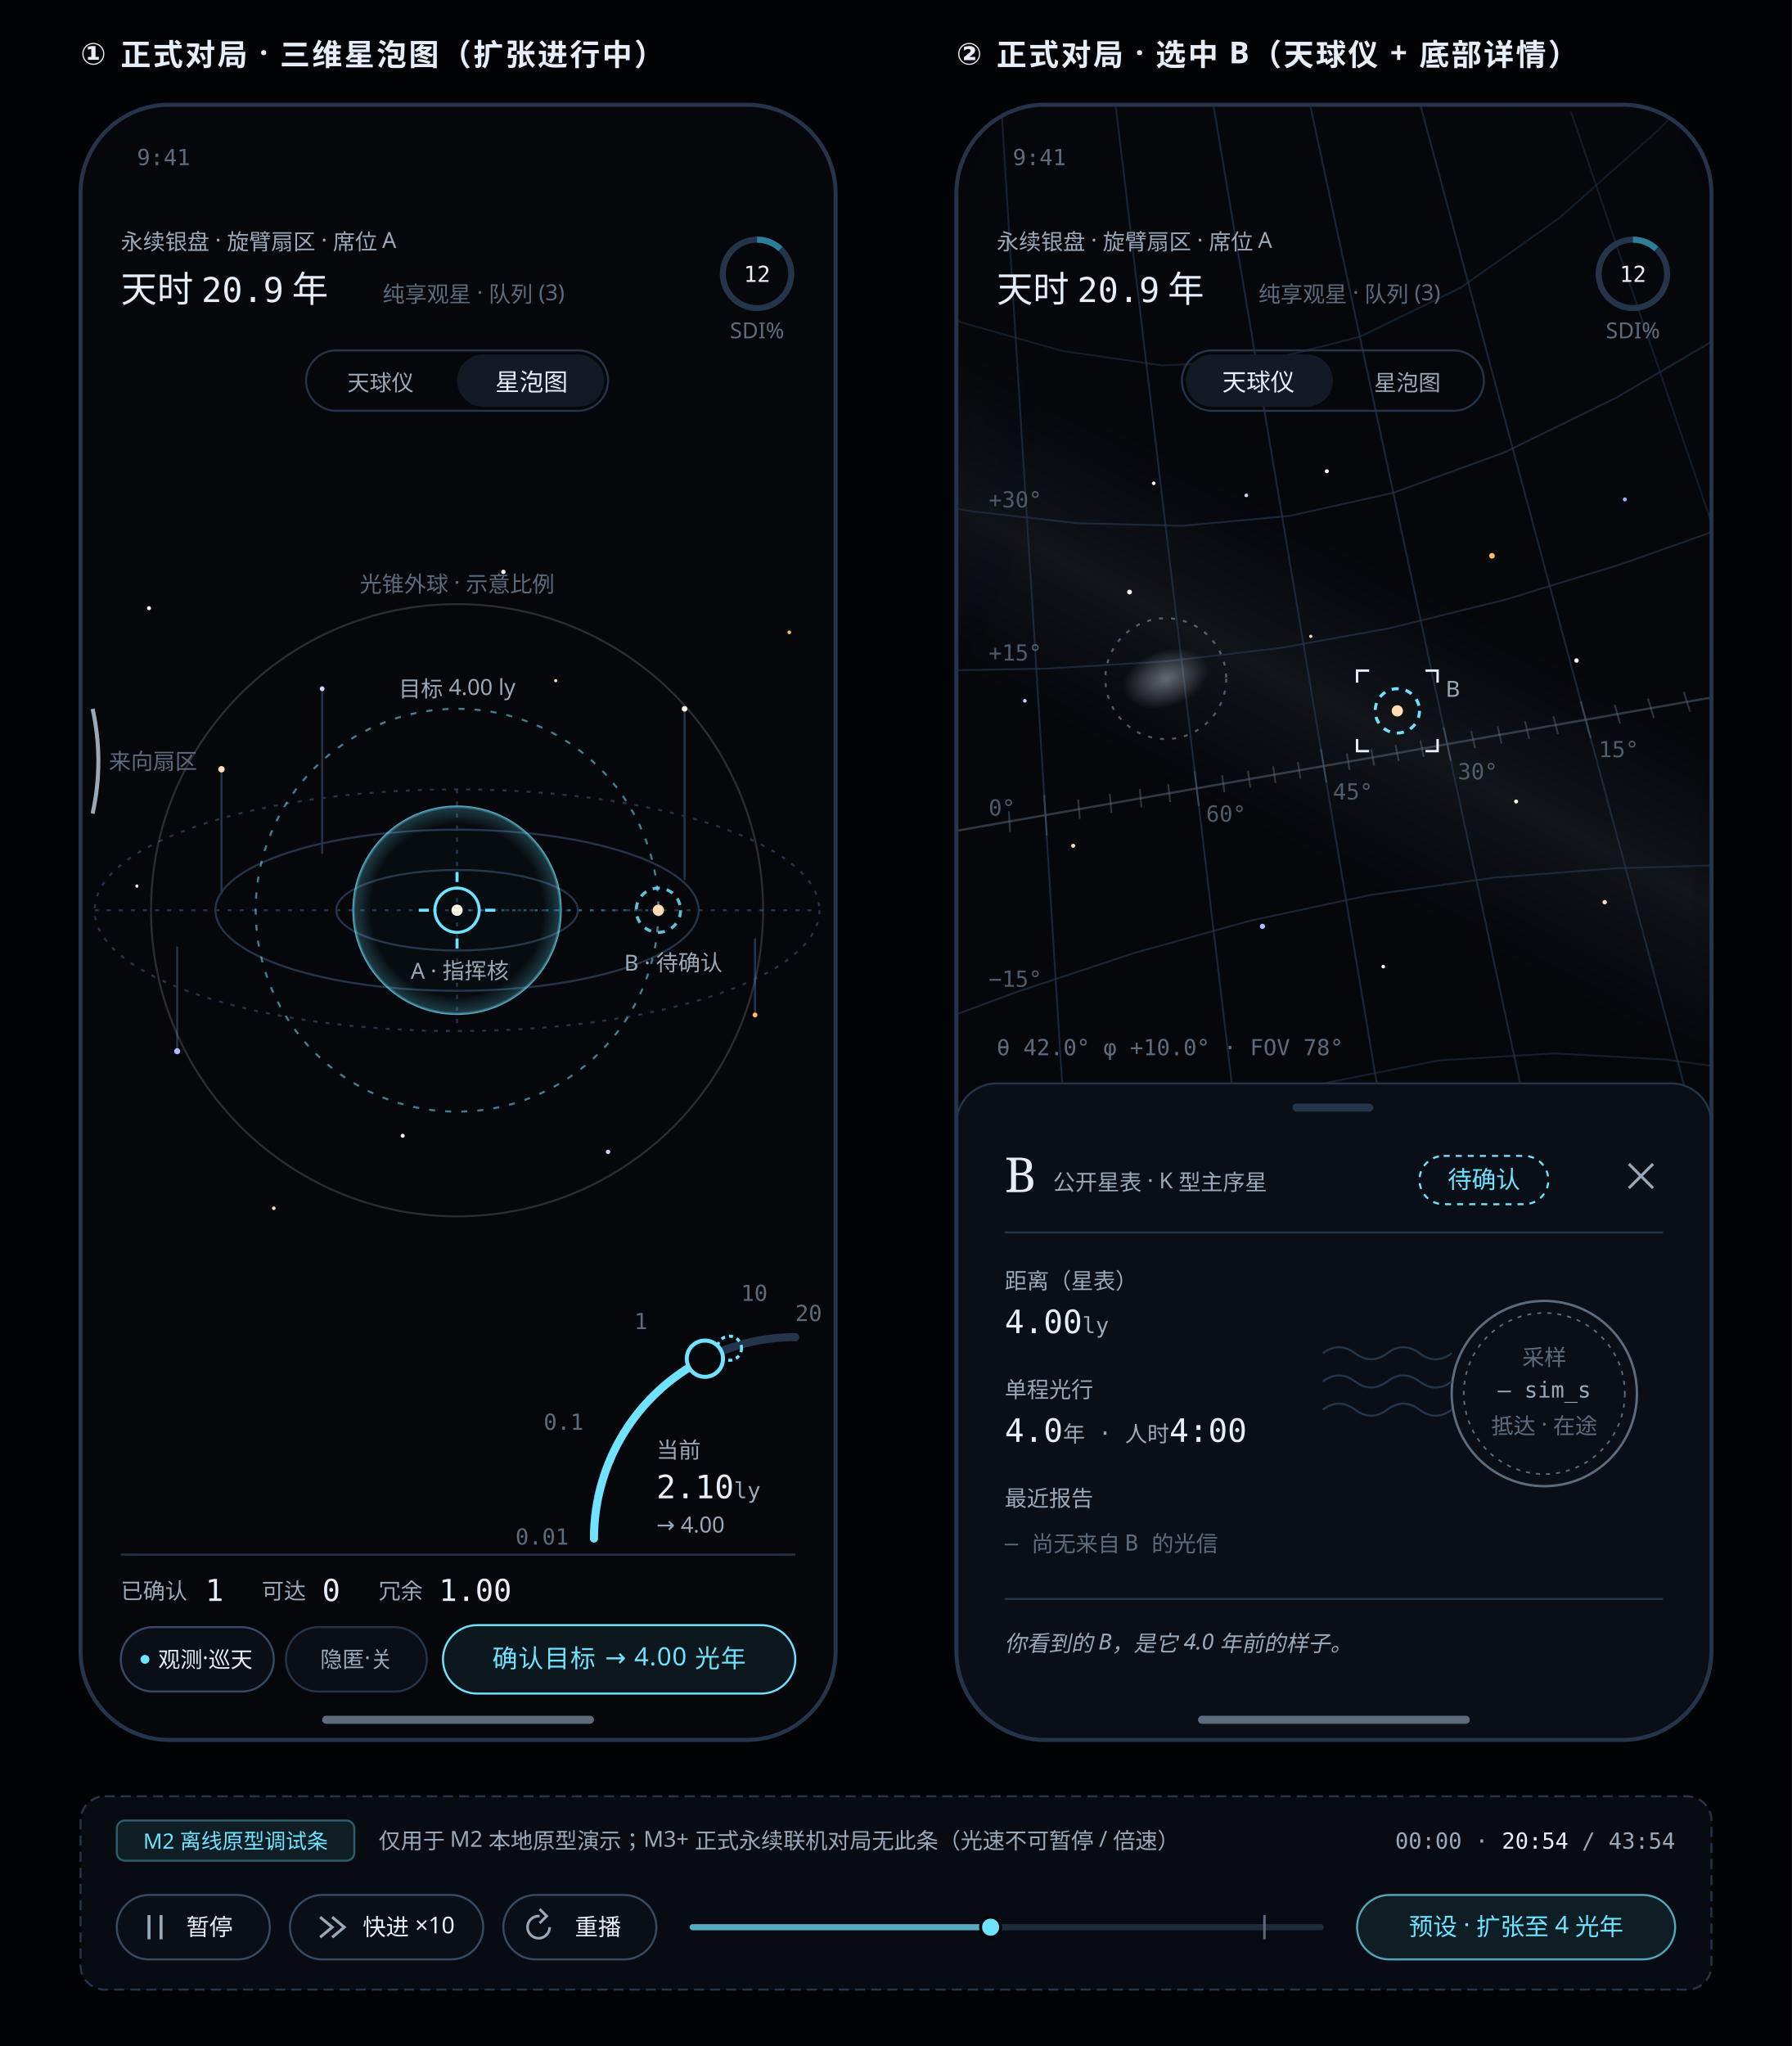
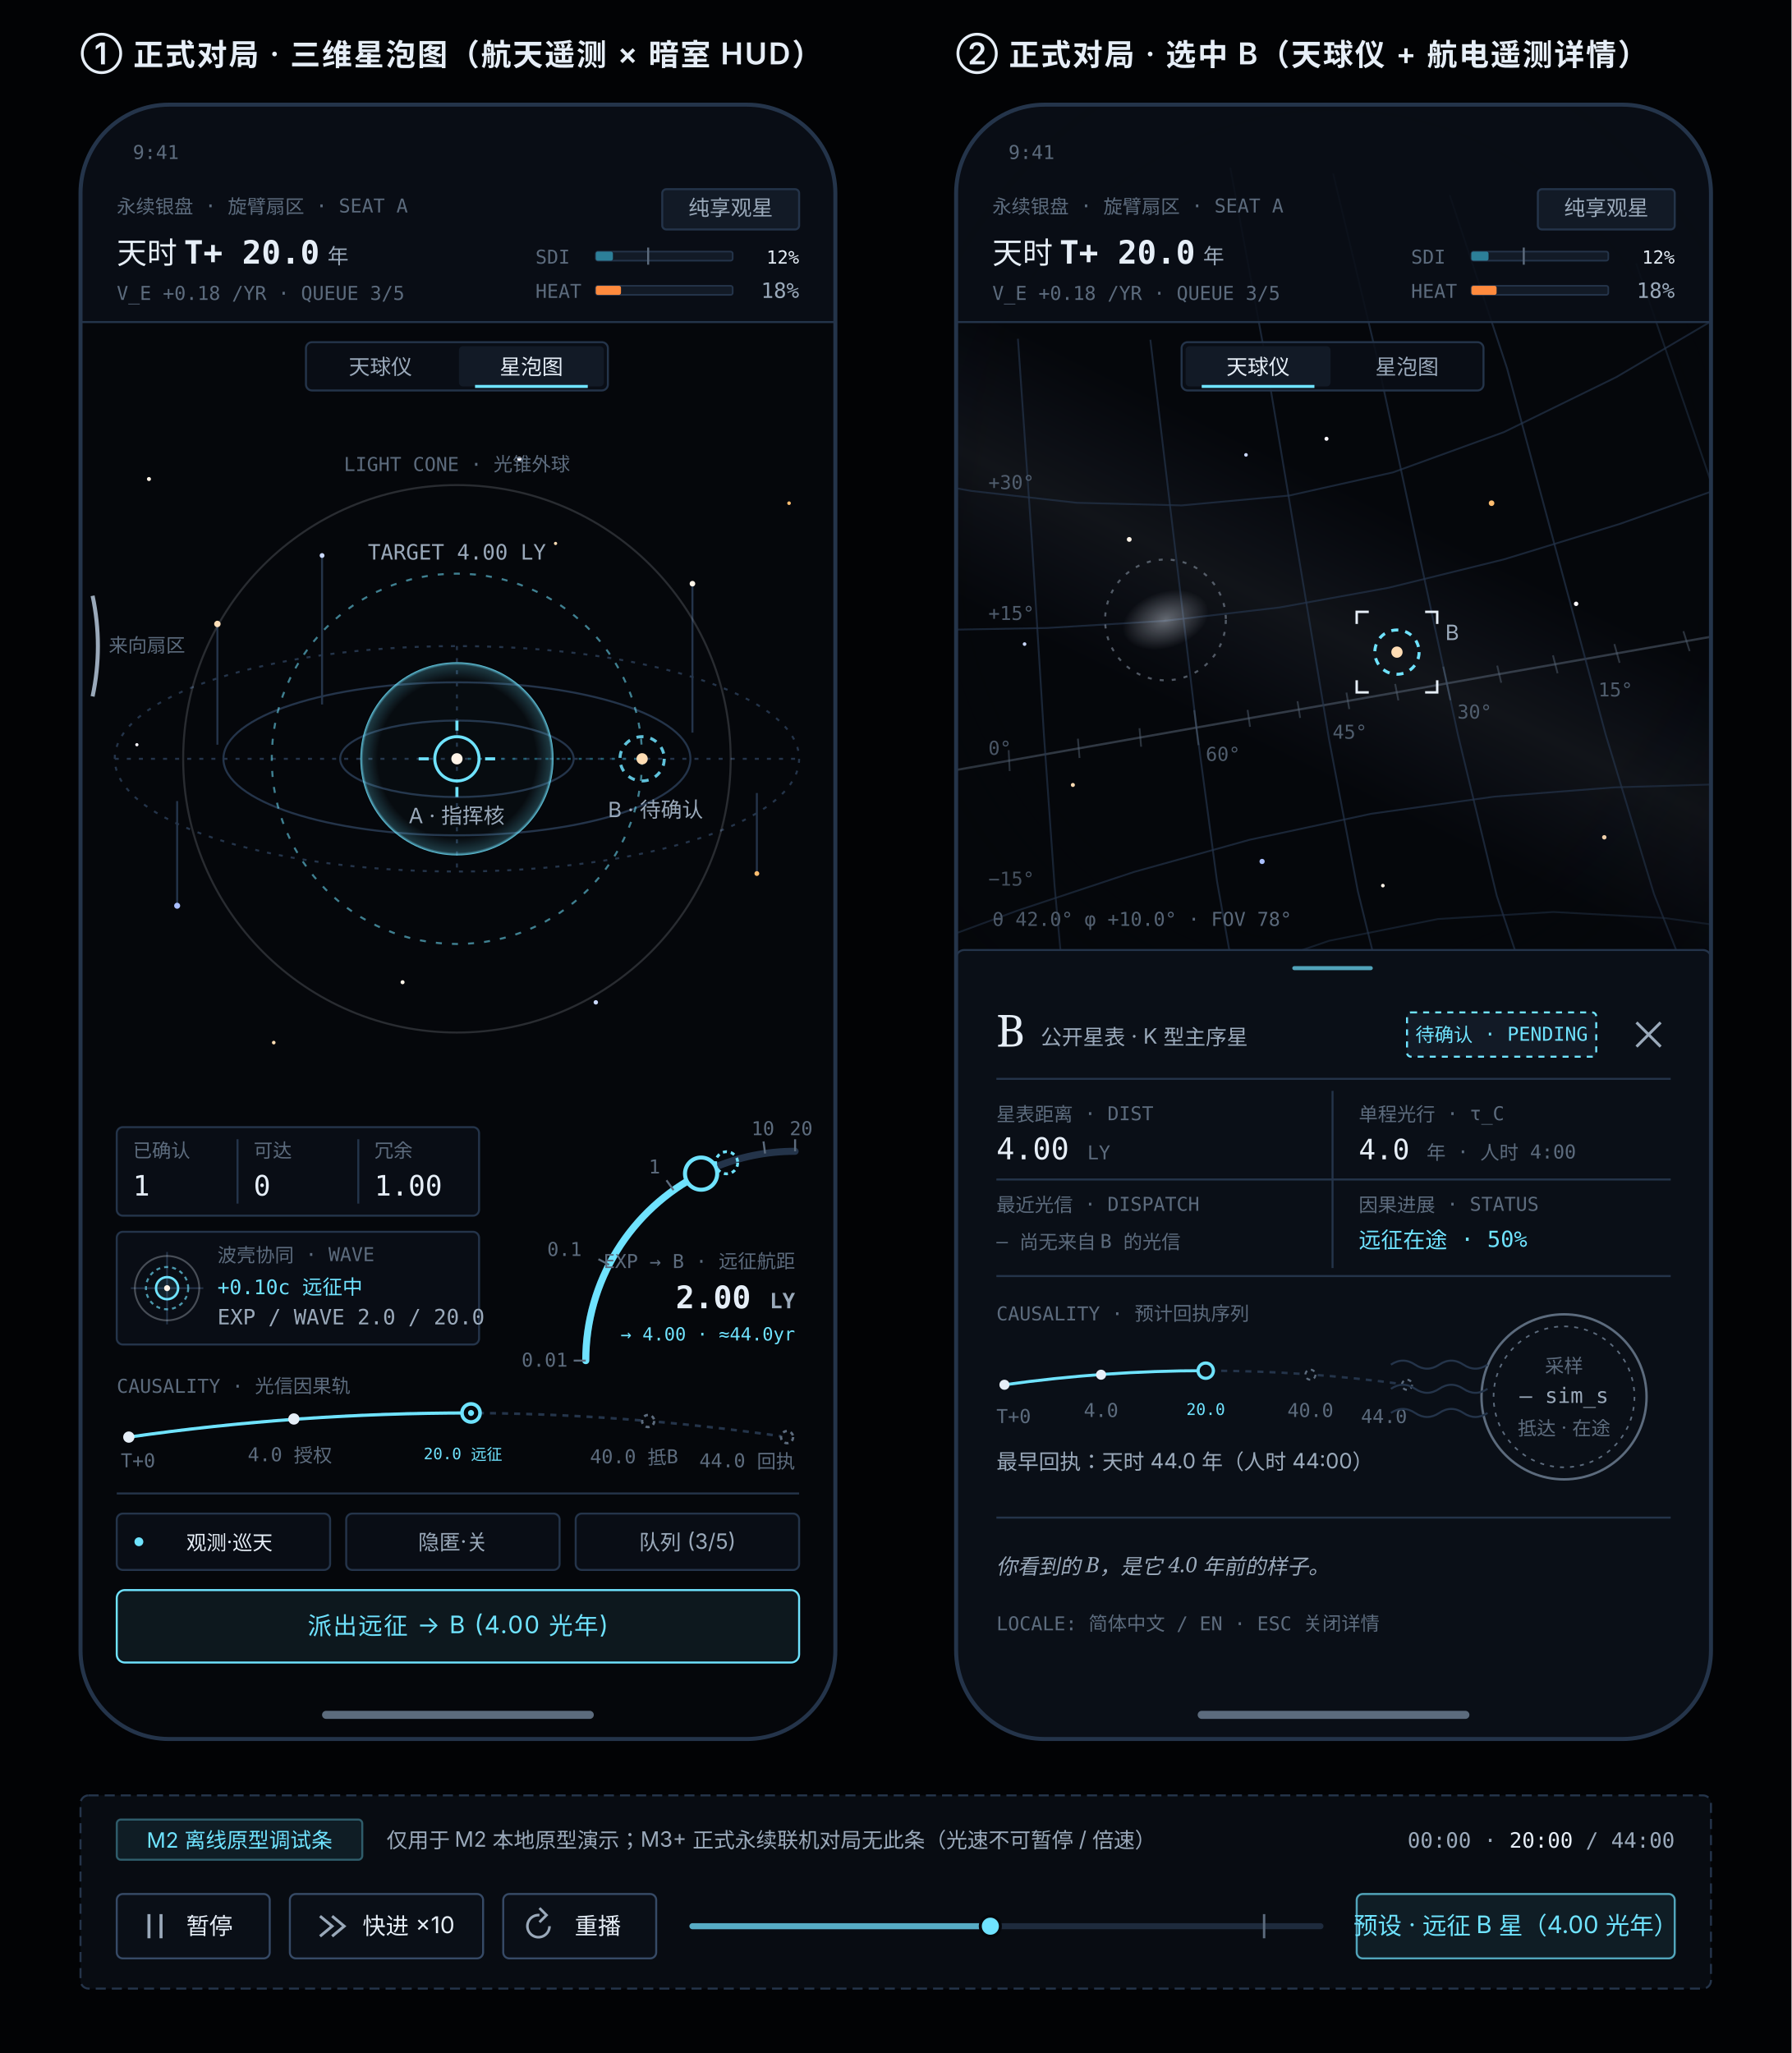
- <svg xmlns="http://www.w3.org/2000/svg" viewBox="0 0 890 1016" width="890" height="1016" font-family="PingFang SC, Noto Sans SC, sans-serif">
+ <svg xmlns="http://www.w3.org/2000/svg" viewBox="0 0 890 1020" width="890" height="1020" font-family="PingFang SC, Noto Sans SC, -apple-system, BlinkMacSystemFont, sans-serif">
  <defs>
    <radialGradient id="rim" r="0.5">
      <stop offset="0.82" stop-color="#6FE3FF" stop-opacity="0.02" />
      <stop offset="0.97" stop-color="#6FE3FF" stop-opacity="0.22" />
      <stop offset="1" stop-color="#6FE3FF" stop-opacity="0.85" />
    </radialGradient>
    <radialGradient id="blob2">
      <stop offset="0" stop-color="#EAF2FF" stop-opacity="0.4" />
      <stop offset="1" stop-color="#EAF2FF" stop-opacity="0" />
    </radialGradient>
    <radialGradient id="vig" r="0.75">
      <stop offset="0.6" stop-color="#05070B" stop-opacity="0" />
      <stop offset="1" stop-color="#05070B" stop-opacity="0.85" />
    </radialGradient>
    <linearGradient id="mw" x1="0" y1="0" x2="0" y2="1">
      <stop offset="0" stop-color="#9DB4FF" stop-opacity="0" />
      <stop offset="0.5" stop-color="#CAD8FF" stop-opacity="0.06" />
      <stop offset="1" stop-color="#9DB4FF" stop-opacity="0" />
    </linearGradient>
    <clipPath id="phone">
      <rect width="375" height="812" rx="44" />
    </clipPath>
  </defs>
  <style>
-     .t { fill:#E6EEF7; font-size:15px; font-weight:600; letter-spacing:1px; }
-     .lab { fill:#9AA9BA; font-size:11px; }
-     .lab3 { fill:#5C6B7D; font-size:11px; }
+     .t { fill:#E6EEF7; font-size:15px; font-weight:600; letter-spacing:0.8px; }
+     .lab { fill:#9AA9BA; font-size:10.5px; }
+     .lab3 { fill:#5C6B7D; font-size:9.5px; }
    .ink { fill:#E6EEF7; }
-     .mono { font-family:JetBrains Mono, SFMono-Regular, Menlo, monospace; }
+     .cyan { fill:#6FE3FF; }
+     .mono { font-family:JetBrains Mono, SFMono-Regular, Menlo, monospace; font-variant-numeric:tabular-nums; }
    .serif { font-family:Noto Serif SC, Source Han Serif SC, Songti SC, serif; }
-     .rule { stroke:#24344A; fill:none; }
+     .rule { stroke:#24344A; fill:none; stroke-width:1; }
+     .panel { fill:#0A0F17; fill-opacity:0.86; stroke:#24344A; stroke-width:1; }
  </style>
-   <rect width="890" height="1016" fill="#020305" />
-   <text x="40" y="32" class="t">① 正式对局 · 三维星泡图（扩张进行中）</text>
-   <text x="475" y="32" class="t">② 正式对局 · 选中 B（天球仪 + 底部详情）</text>
+   <rect width="890" height="1020" fill="#020305" />
+   <text x="40" y="32" class="t">① 正式对局 · 三维星泡图（航天遥测 × 暗室 HUD）</text>
+   <text x="475" y="32" class="t">② 正式对局 · 选中 B（天球仪 + 航电遥测详情）</text>
  <g transform="translate(40,52)">
    <g clip-path="url(#phone)">
      <rect width="375" height="812" fill="#05070B" />
-       <g transform="translate(187,400)">
-         <ellipse rx="60" ry="20" class="rule" />
-         <ellipse rx="120" ry="40" class="rule" />
-         <ellipse rx="180" ry="60" class="rule" stroke-dasharray="2 4" />
-         <line x1="-180" y1="0" x2="180" y2="0" class="rule" stroke-dasharray="2 4" />
-         <line x1="0" y1="-60" x2="0" y2="60" class="rule" stroke-dasharray="2 4" />
-       </g>
-       <g>
-         <line x1="70" y1="330" x2="70" y2="392" stroke="#24344A" />
-         <circle cx="70" cy="330" r="1.6" fill="#FFDDB4" />
-         <line x1="120" y1="290" x2="120" y2="372" stroke="#24344A" />
-         <circle cx="120" cy="290" r="1.2" fill="#CAD8FF" />
-         <line x1="300" y1="300" x2="300" y2="385" stroke="#24344A" />
-         <circle cx="300" cy="300" r="1.4" fill="#FFF4E8" />
-         <line x1="335" y1="452" x2="335" y2="414" stroke="#24344A" />
-         <circle cx="335" cy="452" r="1.2" fill="#FFBD6F" />
-         <line x1="48" y1="470" x2="48" y2="418" stroke="#24344A" />
-         <circle cx="48" cy="470" r="1.5" fill="#AABFFF" />
-         <circle cx="34" cy="250" r="1" fill="#FFF4E8" />
-         <circle cx="210" cy="232" r="1.1" fill="#FBF8FF" />
-         <circle cx="352" cy="262" r="0.9" fill="#FFBD6F" />
-         <circle cx="262" cy="520" r="1.1" fill="#CAD8FF" />
-         <circle cx="96" cy="548" r="0.9" fill="#FFDDB4" />
-         <circle cx="160" cy="512" r="1" fill="#FFF4E8" />
-         <circle cx="236" cy="286" r="0.8" fill="#FFDDB4" />
-         <circle cx="28" cy="388" r="0.8" fill="#FBF8FF" />
-       </g>
-       <circle cx="187" cy="400" r="152" fill="none" stroke="#EAF2FF" stroke-opacity="0.16" />
-       <text x="187" y="242" text-anchor="middle" class="lab3">光锥外球 · 示意比例</text>
-       <circle cx="187" cy="400" r="100" fill="none" stroke="#6FE3FF" stroke-opacity="0.55" stroke-dasharray="3 5" />
-       <text x="187" y="294" text-anchor="middle" class="lab" fill="#6FE3FF">目标 4.00 ly</text>
-       <circle cx="187" cy="400" r="52" fill="url(#rim)" />
-       <line x1="187" y1="400" x2="287" y2="400" stroke="#2C7F99" stroke-opacity="0.7" stroke-dasharray="1.5 4" />
-       <g transform="translate(187,400)" stroke="#6FE3FF" stroke-width="1.5" fill="none">
+       <g transform="translate(187,325)">
+         <ellipse rx="58" ry="19" class="rule" />
+         <ellipse rx="116" ry="38" class="rule" />
+         <ellipse rx="170" ry="56" class="rule" stroke-dasharray="2 4" />
+         <line x1="-170" y1="0" x2="170" y2="0" class="rule" stroke-dasharray="2 4" />
+         <line x1="0" y1="-56" x2="0" y2="56" class="rule" stroke-dasharray="2 4" />
+       </g>
+       <g>
+         <line x1="68" y1="258" x2="68" y2="318" stroke="#24344A" />
+         <circle cx="68" cy="258" r="1.6" fill="#FFDDB4" />
+         <line x1="120" y1="224" x2="120" y2="298" stroke="#24344A" />
+         <circle cx="120" cy="224" r="1.2" fill="#CAD8FF" />
+         <line x1="304" y1="238" x2="304" y2="312" stroke="#24344A" />
+         <circle cx="304" cy="238" r="1.4" fill="#FFF4E8" />
+         <line x1="336" y1="382" x2="336" y2="342" stroke="#24344A" />
+         <circle cx="336" cy="382" r="1.2" fill="#FFBD6F" />
+         <line x1="48" y1="398" x2="48" y2="346" stroke="#24344A" />
+         <circle cx="48" cy="398" r="1.5" fill="#AABFFF" />
+         <circle cx="34" cy="186" r="1" fill="#FFF4E8" />
+         <circle cx="218" cy="176" r="1.1" fill="#FBF8FF" />
+         <circle cx="352" cy="198" r="0.9" fill="#FFBD6F" />
+         <circle cx="256" cy="446" r="1.1" fill="#CAD8FF" />
+         <circle cx="96" cy="466" r="0.9" fill="#FFDDB4" />
+         <circle cx="160" cy="436" r="1" fill="#FFF4E8" />
+         <circle cx="236" cy="218" r="0.8" fill="#FFDDB4" />
+         <circle cx="28" cy="318" r="0.8" fill="#FBF8FF" />
+       </g>
+       <circle cx="187" cy="325" r="136" fill="none" stroke="#EAF2FF" stroke-opacity="0.16" />
+       <text x="187" y="182" text-anchor="middle" class="lab3 mono">LIGHT CONE · 光锥外球</text>
+       <circle cx="187" cy="325" r="92" fill="none" stroke="#6FE3FF" stroke-opacity="0.55" stroke-dasharray="3 5" />
+       <text x="187" y="226" text-anchor="middle" class="lab mono" fill="#6FE3FF">TARGET 4.00 LY</text>
+       <circle cx="187" cy="325" r="48" fill="url(#rim)" />
+       <line x1="187" y1="325" x2="279" y2="325" stroke="#2C7F99" stroke-opacity="0.7" stroke-dasharray="1.5 4" />
+       <g transform="translate(187,325)" stroke="#6FE3FF" stroke-width="1.5" fill="none">
        <circle r="2.8" fill="#FFF4E8" stroke="none" />
        <circle r="11" />
        <line x1="14" y1="0" x2="19" y2="0" />
        <line x1="-14" y1="0" x2="-19" y2="0" />
        <line x1="0" y1="14" x2="0" y2="19" />
        <line x1="0" y1="-14" x2="0" y2="-19" />
      </g>
-       <text x="164" y="434" class="lab">A · 指挥核</text>
-       <g transform="translate(287,400)">
+       <text x="163" y="357" class="lab">A · 指挥核</text>
+       <g transform="translate(279,325)">
        <circle r="2.8" fill="#FFDDB4" />
        <circle r="11" fill="none" stroke="#6FE3FF" stroke-width="1.5" stroke-dasharray="3.5 3.5" opacity="0.85" />
      </g>
-       <text x="270" y="430" class="lab">B · 待确认</text>
-       <path d="M 6 300 A 120 120 0 0 1 6 352" fill="none" stroke="#9AA9BA" stroke-width="2" />
-       <text x="14" y="330" class="lab3">来向扇区</text>
-       <text x="28" y="30" class="lab3 mono">9:41</text>
-       <text x="20" y="72" class="lab">永续银盘 · 旋臂扇区 · 席位 A</text>
-       <text x="20" y="98" class="ink serif" font-size="18">天时 <tspan class="mono" font-size="17">20.9</tspan> 年</text>
-       <text x="150" y="98" class="lab3" font-size="11">纯享观星 · 队列 (3)</text>
-       <g transform="translate(336,84)">
-         <circle r="17" class="rule" stroke-width="3" />
-         <path d="M 0 -17 A 17 17 0 0 1 11.6 -12.4" fill="none" stroke="#2C7F99" stroke-width="3" />
-         <text y="4" text-anchor="middle" class="ink mono" font-size="11">12</text>
-         <text y="32" text-anchor="middle" class="lab3">SDI%</text>
-       </g>
-       <rect x="112" y="122" width="150" height="30" rx="15" class="rule" />
-       <rect x="187" y="124" width="73" height="26" rx="13" fill="#121A26" />
-       <text x="149" y="142" text-anchor="middle" class="lab">天球仪</text>
-       <text x="224" y="142" text-anchor="middle" class="ink" font-size="12">星泡图</text>
-       <g>
-         <path d="M 255 712 A 100 100 0 0 1 355 612" fill="none" stroke="#24344A" stroke-width="4" stroke-linecap="round" />
-         <path d="M 255 712 A 100 100 0 0 1 310.1 622.7" fill="none" stroke="#6FE3FF" stroke-width="4" stroke-linecap="round" />
-         <circle cx="322.3" cy="617.5" r="6" fill="none" stroke="#6FE3FF" stroke-width="1.5" stroke-dasharray="2 2" />
-         <circle cx="310.1" cy="622.7" r="9" fill="#05070B" stroke="#6FE3FF" stroke-width="2" />
-         <text x="216" y="715" class="lab3 mono" font-size="10">0.01</text>
-         <text x="230" y="658" class="lab3 mono" font-size="10">0.1</text>
-         <text x="275" y="608" class="lab3 mono" font-size="10">1</text>
-         <text x="328" y="594" class="lab3 mono" font-size="10">10</text>
-         <text x="355" y="604" class="lab3 mono" font-size="10">20</text>
-         <text x="286" y="672" class="lab">当前</text>
-         <text x="286" y="692" class="ink mono" font-size="16">2.10<tspan class="lab"> ly</tspan>
+       <text x="262" y="354" class="lab">B · 待确认</text>
+       <path d="M 6 244 A 120 120 0 0 1 6 294" fill="none" stroke="#9AA9BA" stroke-width="2" />
+       <text x="14" y="272" class="lab3">来向扇区</text>
+       <rect x="0" y="0" width="375" height="108" fill="#0A0F17" fill-opacity="0.86" />
+       <line x1="0" y1="108" x2="375" y2="108" class="rule" />
+       <text x="26" y="27" class="lab3 mono">9:41</text>
+       <text x="18" y="54" class="lab3 mono" font-size="8.8">永续银盘 · 旋臂扇区 · SEAT A</text>
+       <text x="18" y="79" class="ink serif" font-size="15">天时 <tspan class="mono" font-size="16" font-weight="600">T+ 20.0</tspan>
+         <tspan class="lab" font-size="10.5">年</tspan>
+       </text>
+       <text x="18" y="97" class="lab3 mono" font-size="8.8">V_E +0.18 /YR  ·  QUEUE 3/5</text>
+       <rect x="289" y="42" width="68" height="20" rx="2" fill="#121A26" stroke="#24344A" />
+       <text x="323" y="55" text-anchor="middle" class="lab" font-size="9.5">纯享观星</text>
+       <text x="226" y="79" class="lab3 mono" font-size="8.5">SDI</text>
+       <rect x="256" y="73" width="68" height="4.5" rx="1" fill="#121A26" stroke="#24344A" stroke-width="0.8" />
+       <rect x="256" y="73" width="8.5" height="4.5" rx="1" fill="#2C7F99" />
+       <line x1="282" y1="71" x2="282" y2="79.5" stroke="#5C6B7D" stroke-width="1" />
+       <text x="357" y="79" text-anchor="end" class="ink mono" font-size="9">12%</text>
+       <text x="226" y="96" class="lab3 mono" font-size="8.5">HEAT</text>
+       <rect x="256" y="90" width="68" height="4.5" rx="1" fill="#121A26" stroke="#24344A" stroke-width="0.8" />
+       <rect x="256" y="90" width="12.5" height="4.5" rx="1" fill="#FF8A3D" />
+       <text x="357" y="96" text-anchor="end" class="lab mono" font-size="9">18%</text>
+       <rect x="112" y="118" width="150" height="24" rx="3" class="panel" />
+       <rect x="188" y="120" width="72" height="20" rx="2" fill="#121A26" />
+       <line x1="196" y1="140" x2="252" y2="140" stroke="#6FE3FF" stroke-width="1.5" />
+       <text x="149" y="134" text-anchor="middle" class="lab" font-size="10.5">天球仪</text>
+       <text x="224" y="134" text-anchor="middle" class="ink" font-size="10.5">星泡图</text>
+       <g>
+         <rect x="18" y="508" width="180" height="44" rx="3" class="panel" />
+         <line x1="78" y1="514" x2="78" y2="546" class="rule" />
+         <line x1="138" y1="514" x2="138" y2="546" class="rule" />
+         <text x="26" y="523" class="lab3" font-size="9">已确认</text>
+         <text x="26" y="542" class="ink mono" font-size="14">1</text>
+         <text x="86" y="523" class="lab3" font-size="9">可达</text>
+         <text x="86" y="542" class="ink mono" font-size="14">0</text>
+         <text x="146" y="523" class="lab3" font-size="9">冗余</text>
+         <text x="146" y="542" class="ink mono" font-size="14">1.00</text>
+         <rect x="18" y="560" width="180" height="56" rx="3" class="panel" />
+         <g transform="translate(43,588)">
+           <line x1="-18" y1="0" x2="18" y2="0" stroke="#24344A" stroke-width="0.8" />
+           <line x1="0" y1="-18" x2="0" y2="18" stroke="#24344A" stroke-width="0.8" />
+           <circle r="16" fill="none" stroke="#EAF2FF" stroke-opacity="0.28" stroke-width="0.9" />
+           <circle r="10.5" fill="none" stroke="#6FE3FF" stroke-opacity="0.65" stroke-width="1" stroke-dasharray="2 2" />
+           <circle r="5.5" fill="#6FE3FF" fill-opacity="0.1" stroke="#6FE3FF" stroke-width="1.2" />
+           <circle r="1.5" fill="#FFF4E8" />
+         </g>
+         <text x="68" y="575" class="lab3 mono" font-size="8.2">波壳协同 · WAVE</text>
+         <text x="68" y="591" class="cyan mono" font-size="10">+0.10c  远征中</text>
+         <text x="68" y="606" class="lab mono" font-size="8.2">EXP / WAVE  2.0 / 20.0</text>
+       </g>
+       <g>
+         <path d="M 251 624 A 104 104 0 0 1 355 520" fill="none" stroke="#24344A" stroke-width="3.5" stroke-linecap="round" />
+         <path d="M 251 624 A 104 104 0 0 1 308.3 531.1" fill="none" stroke="#6FE3FF" stroke-width="3.5" stroke-linecap="round" />
+         <g stroke="#5C6B7D" stroke-width="1">
+           <line x1="251" y1="624" x2="245" y2="624" />
+           <line x1="262.6" y1="576.4" x2="257.3" y2="573.6" />
+           <line x1="294.6" y1="539.3" x2="291.1" y2="534.4" />
+           <line x1="340.1" y1="521.1" x2="339.3" y2="515.1" />
+           <line x1="355" y1="520" x2="355" y2="514" />
+         </g>
+         <circle cx="321.0" cy="525.7" r="5.5" fill="none" stroke="#6FE3FF" stroke-width="1.4" stroke-dasharray="2 2" />
+         <circle cx="308.3" cy="531.1" r="8" fill="#05070B" stroke="#6FE3FF" stroke-width="2" />
+         <text x="242" y="627" text-anchor="end" class="lab3 mono" font-size="8.5">0.01</text>
+         <text x="249" y="572" text-anchor="end" class="lab3 mono" font-size="8.5">0.1</text>
+         <text x="288" y="531" text-anchor="end" class="lab3 mono" font-size="8.5">1</text>
+         <text x="339" y="512" text-anchor="middle" class="lab3 mono" font-size="8.5">10</text>
+         <text x="358" y="512" text-anchor="middle" class="lab3 mono" font-size="8.5">20</text>
+         <text x="355" y="578" text-anchor="end" class="lab3 mono" font-size="8">EXP → B · 远征航距</text>
+         <text x="355" y="598" text-anchor="end" class="ink mono" font-size="15.5" font-weight="600">2.00 <tspan class="lab" font-size="10">LY</tspan>
        </text>
-         <text x="286" y="709" class="lab" fill="#6FE3FF">→ 4.00</text>
-       </g>
-       <line x1="20" y1="720" x2="355" y2="720" class="rule" />
-       <text x="20" y="742" class="lab">已确认</text>
-       <text x="62" y="743" class="ink mono" font-size="15">1</text>
-       <text x="90" y="742" class="lab">可达</text>
-       <text x="120" y="743" class="ink mono" font-size="15">0</text>
-       <text x="148" y="742" class="lab">冗余</text>
-       <text x="178" y="743" class="ink mono" font-size="15">1.00</text>
-       <rect x="20" y="756" width="76" height="32" rx="16" fill="#0A0F17" stroke="#364A66" />
-       <circle cx="32" cy="772" r="2.2" fill="#6FE3FF" />
-       <text x="62" y="776" text-anchor="middle" class="ink" font-size="11">观测·巡天</text>
-       <rect x="102" y="756" width="70" height="32" rx="16" fill="#0A0F17" stroke="#24344A" />
-       <text x="137" y="776" text-anchor="middle" class="lab" font-size="11">隐匿·关</text>
-       <rect x="180" y="755" width="175" height="34" rx="17" fill="#6FE3FF" fill-opacity="0.08" stroke="#6FE3FF" />
-       <text x="267.5" y="776" text-anchor="middle" fill="#6FE3FF" font-size="12.5" letter-spacing="0.4">确认目标 → 4.00 光年</text>
-       <rect x="120" y="800" width="135" height="4" rx="2" fill="#5C6B7D" />
+         <text x="355" y="614" text-anchor="end" class="cyan mono" font-size="9">→ 4.00 · ≈44.0yr</text>
+       </g>
+       <g>
+         <text x="18" y="640" class="lab3 mono" font-size="8.2">CAUSALITY · 光信因果轨</text>
+         <path d="M 24 662 Q 187.5 638 351 662" fill="none" stroke="#24344A" stroke-width="1.3" stroke-dasharray="3 3" />
+         <path d="M 24 662 Q 108 650 194 650" fill="none" stroke="#6FE3FF" stroke-width="1.6" />
+         <circle cx="24" cy="662" r="2.8" fill="#E6EEF7" />
+         <text x="20" y="677" class="lab3 mono" font-size="7.8">T+0</text>
+         <circle cx="106" cy="653" r="2.8" fill="#E6EEF7" />
+         <text x="104" y="674" text-anchor="middle" class="lab3 mono" font-size="7.8">4.0 授权</text>
+         <circle cx="194" cy="650" r="4.5" fill="#05070B" stroke="#6FE3FF" stroke-width="1.8" />
+         <circle cx="194" cy="650" r="1.5" fill="#6FE3FF" />
+         <text x="190" y="673" text-anchor="middle" class="cyan mono" font-size="7.8">20.0 远征</text>
+         <circle cx="282" cy="654" r="3" fill="#05070B" stroke="#5C6B7D" stroke-width="1.2" stroke-dasharray="2 2" />
+         <text x="275" y="675" text-anchor="middle" class="lab3 mono" font-size="7.8">40.0 抵B</text>
+         <circle cx="351" cy="662" r="3" fill="#05070B" stroke="#5C6B7D" stroke-width="1.2" stroke-dasharray="2 2" />
+         <text x="355" y="677" text-anchor="end" class="lab3 mono" font-size="7.8">44.0 回执</text>
+       </g>
+       <line x1="18" y1="690" x2="357" y2="690" class="rule" />
+       <rect x="18" y="700" width="106" height="28" rx="3" class="panel" />
+       <circle cx="29" cy="714" r="2.2" fill="#6FE3FF" />
+       <text x="74" y="718" text-anchor="middle" class="ink" font-size="10">观测·巡天</text>
+       <rect x="132" y="700" width="106" height="28" rx="3" class="panel" />
+       <text x="185" y="718" text-anchor="middle" class="lab" font-size="10">隐匿·关</text>
+       <rect x="246" y="700" width="111" height="28" rx="3" class="panel" />
+       <text x="301.5" y="718" text-anchor="middle" class="lab" font-size="10">队列 (3/5)</text>
+       <rect x="18" y="738" width="339" height="36" rx="4" fill="#6FE3FF" fill-opacity="0.08" stroke="#6FE3FF" stroke-width="1" />
+       <text x="187.5" y="760" text-anchor="middle" fill="#6FE3FF" font-size="12" letter-spacing="0.6">派出远征 → B (4.00 光年)</text>
+       <rect x="120" y="798" width="135" height="4" rx="2" fill="#5C6B7D" />
    </g>
    <rect width="375" height="812" rx="44" fill="none" stroke="#24344A" stroke-width="2" />
  </g>
  <g transform="translate(475,52)">
    <g clip-path="url(#phone)">
      <rect width="375" height="812" fill="#05070B" />
-       <rect x="-80" y="225" width="540" height="145" fill="url(#mw)" transform="rotate(28 187 295)" />
+       <rect x="-80" y="195" width="540" height="135" fill="url(#mw)" transform="rotate(26 187 265)" />
      <g fill="none">
-         <path d="M 454.7 491.1 L 405.5 481.5 L 352.0 474.1 L 296.7 471.1 L 239.3 474.6 L 185.3 485.4 L 128.6 504.9 L 86.1 524.5" stroke="#24344A" stroke-opacity="0.55" stroke-width="0.9" />
-         <path d="M 450.4 377.7 L 387.8 377.4 L 326.8 379.2 L 267.3 383.8 L 206.2 392.3 L 145.9 405.2 L 88.4 421.2 L 30.5 440.4 L -28.2 462.1" stroke="#24344A" stroke-opacity="0.7" stroke-width="0.9" />
-         <path d="M 451.7 280.9 L 388.9 291.9 L 328.3 302.6 L 269.8 312.9 L 210.8 323.4 L 153.8 333.4 L 91.5 344.4 L 26.4 355.9 L -45.2 368.5" stroke="#5C6B7D" stroke-opacity="0.5" stroke-width="1.1" />
-         <path d="M 453.1 182.6 L 389.9 207.0 L 329.7 228.3 L 272.2 245.9 L 214.9 260.0 L 160.7 269.8 L 103.1 276.5 L 45.1 280.0 L -15.5 281.1" stroke="#24344A" stroke-opacity="0.7" stroke-width="0.9" />
-         <path d="M 448.8 69.6 L 386.7 110.8 L 327.9 145.4 L 272.1 172.7 L 217.0 192.7 L 165.5 204.2 L 112.0 209.1 L 59.9 207.8 L 7.5 201.9 L -44.6 192.6" stroke="#24344A" stroke-opacity="0.7" stroke-width="0.9" />
-         <path d="M 399.2 -39.5 L 349.1 12.2 L 299.4 56.3 L 250.4 90.9 L 200.4 115.2 L 152.5 127.4 L 102.0 129.4 L 52.8 122.3 L 3.8 108.5 L -44.2 90.0" stroke="#24344A" stroke-opacity="0.55" stroke-width="0.9" />
-         <path d="M 450.1 426.9 L 422.4 346.1 L 395.8 268.3 L 367.8 186.4 L 337.8 98.8 L 305.3 3.6" stroke="#24344A" stroke-opacity="0.55" stroke-width="0.9" />
-         <path d="M 371.9 525.8 L 346.7 432.2 L 322.7 343.0 L 298.3 252.4 L 273.7 161.0 L 245.2 54.9 L 222.4 -29.7" stroke="#24344A" stroke-opacity="0.7" stroke-width="0.9" />
-         <path d="M 286.7 517.2 L 268.6 433.1 L 249.3 343.1 L 229.8 252.4 L 208.7 154.0 L 187.3 54.2 L 167.1 -40.0" stroke="#24344A" stroke-opacity="0.7" stroke-width="0.9" />
-         <path d="M 215.3 524.9 L 199.6 430.9 L 185.2 345.0 L 170.4 255.9 L 153.7 156.0 L 136.2 51.3 L 123.2 -26.6" stroke="#24344A" stroke-opacity="0.7" stroke-width="0.9" />
-         <path d="M 140.3 515.9 L 129.6 425.8 L 119.4 339.5 L 108.2 245.6 L 96.5 146.8 L 82.8 31.3 L 75.3 -31.4" stroke="#24344A" stroke-opacity="0.7" stroke-width="0.9" />
-         <path d="M 54.9 523.9 L 48.9 428.0 L 43.6 342.8 L 37.6 246.2 L 30.7 136.3 L 24.1 29.6 L 20.2 -32.6" stroke="#24344A" stroke-opacity="0.7" stroke-width="0.9" />
-         <path d="M 364.4 301.5 L 361.3 291.6 M 346.4 304.5 L 343.5 294.9 M 329.6 307.3 L 327.0 298.0 M 315.0 314.5 L 310.1 296.4 M 298.8 312.5 L 296.5 303.6 M 284.5 314.9 L 282.4 306.2 M 270.8 317.2 L 268.8 308.7 M 257.6 319.5 L 255.7 311.1 M 245.6 325.9 L 242.0 309.2 M 232.1 323.9 L 230.4 315.6 M 219.7 326.0 L 218.1 317.8 M 207.5 328.2 L 206.0 320.0 M 195.3 330.3 L 193.9 322.1 M 183.8 336.6 L 181.1 320.2 M 170.9 334.7 L 169.6 326.4 M 158.5 336.9 L 157.3 328.5 M 146.0 339.1 L 144.8 330.7 M 133.1 341.4 L 132.0 332.9 M 120.4 348.2 L 118.3 330.8 M 106.2 346.3 L 105.2 337.4 M 91.9 349.0 L 91.1 339.8 M 77.0 351.7 L 76.2 342.3 M 61.3 354.6 L 60.5 345.0 M 44.9 362.8 L 43.6 342.8 M 26.6 361.1 L 26.1 350.7" stroke="#5C6B7D" stroke-opacity="0.45" stroke-width="0.9" />
-       </g>
-       <g class="lab3 mono" font-size="9.5" opacity="0.85">
-         <text x="319" y="324">15°</text>
-         <text x="249" y="335">30°</text>
-         <text x="187" y="345">45°</text>
-         <text x="124" y="356">60°</text>
-         <text x="16" y="200">+30°</text>
-         <text x="16" y="276">+15°</text>
-         <text x="16" y="353">0°</text>
-         <text x="16" y="438">−15°</text>
-       </g>
-       <g>
-         <circle cx="86" cy="242" r="1.2" fill="#FFF4E8" />
-         <circle cx="144" cy="194" r="0.9" fill="#CAD8FF" />
-         <circle cx="266" cy="224" r="1.4" fill="#FFBD6F" />
-         <circle cx="308" cy="276" r="1.1" fill="#FBF8FF" />
-         <circle cx="58" cy="368" r="1.0" fill="#FFDDB4" />
-         <circle cx="152" cy="408" r="1.3" fill="#AABFFF" />
-         <circle cx="212" cy="428" r="0.9" fill="#FFF4E8" />
-         <circle cx="322" cy="396" r="1.1" fill="#FFDDB4" />
-         <circle cx="184" cy="182" r="1.0" fill="#FBF8FF" />
-         <circle cx="34" cy="296" r="0.9" fill="#CAD8FF" />
-         <circle cx="278" cy="346" r="1.0" fill="#FFF4E8" />
-         <circle cx="176" cy="264" r="0.8" fill="#FFDDB4" />
-         <circle cx="332" cy="196" r="1.0" fill="#9DB4FF" />
-         <circle cx="98" cy="188" r="0.9" fill="#FFF4E8" />
-       </g>
-       <ellipse cx="104" cy="285" rx="22" ry="14" fill="url(#blob2)" transform="rotate(-18 104 285)" />
-       <circle cx="104" cy="285" r="30" fill="none" stroke="#9AA9BA" stroke-opacity="0.5" stroke-dasharray="2 4" />
-       <g transform="translate(219,301)">
+         <path d="M 454.7 421.1 L 405.5 411.5 L 352.0 404.1 L 296.7 401.1 L 239.3 404.6 L 185.3 415.4 L 128.6 434.9 L 86.1 454.5" stroke="#24344A" stroke-opacity="0.55" stroke-width="0.9" />
+         <path d="M 450.4 337.7 L 387.8 337.4 L 326.8 339.2 L 267.3 343.8 L 206.2 352.3 L 145.9 365.2 L 88.4 381.2 L 30.5 400.4 L -28.2 422.1" stroke="#24344A" stroke-opacity="0.7" stroke-width="0.9" />
+         <path d="M 451.7 250.9 L 388.9 261.9 L 328.3 272.6 L 269.8 282.9 L 210.8 293.4 L 153.8 303.4 L 91.5 314.4 L 26.4 325.9 L -45.2 338.5" stroke="#5C6B7D" stroke-opacity="0.5" stroke-width="1.1" />
+         <path d="M 453.1 162.6 L 389.9 187.0 L 329.7 208.3 L 272.2 225.9 L 214.9 240.0 L 160.7 249.8 L 103.1 256.5 L 45.1 260.0 L -15.5 261.1" stroke="#24344A" stroke-opacity="0.7" stroke-width="0.9" />
+         <path d="M 448.8 59.6 L 386.7 100.8 L 327.9 135.4 L 272.1 162.7 L 217.0 182.7 L 165.5 194.2 L 112.0 199.1 L 59.9 197.8 L 7.5 191.9 L -44.6 182.6" stroke="#24344A" stroke-opacity="0.7" stroke-width="0.9" />
+         <path d="M 450.1 406.9 L 422.4 326.1 L 395.8 248.3 L 367.8 166.4 L 337.8 78.8" stroke="#24344A" stroke-opacity="0.55" stroke-width="0.9" />
+         <path d="M 371.9 455.8 L 346.7 392.2 L 322.7 313.0 L 298.3 222.4 L 273.7 131.0 L 245.2 44.9" stroke="#24344A" stroke-opacity="0.7" stroke-width="0.9" />
+         <path d="M 286.7 447.2 L 268.6 393.1 L 249.3 313.1 L 229.8 222.4 L 208.7 124.0 L 187.3 34.2" stroke="#24344A" stroke-opacity="0.7" stroke-width="0.9" />
+         <path d="M 215.3 454.9 L 199.6 390.9 L 185.2 315.0 L 170.4 225.9 L 153.7 126.0 L 136.2 31.3" stroke="#24344A" stroke-opacity="0.7" stroke-width="0.9" />
+         <path d="M 140.3 445.9 L 129.6 385.8 L 119.4 309.5 L 108.2 215.6 L 96.5 116.8" stroke="#24344A" stroke-opacity="0.7" stroke-width="0.9" />
+         <path d="M 54.9 453.9 L 48.9 388.0 L 43.6 312.8 L 37.6 216.2 L 30.7 116.3" stroke="#24344A" stroke-opacity="0.7" stroke-width="0.9" />
+         <path d="M 364.4 271.5 L 361.3 261.6 M 329.6 277.3 L 327.0 268.0 M 298.8 282.5 L 296.5 273.6 M 270.8 287.2 L 268.8 278.7 M 245.6 295.9 L 242.0 279.2 M 219.7 296.0 L 218.1 287.8 M 195.3 300.3 L 193.9 292.1 M 170.9 304.7 L 169.6 296.4 M 146.0 309.1 L 144.8 300.7 M 120.4 318.2 L 118.3 300.8 M 91.9 319.0 L 91.1 309.8 M 61.3 324.6 L 60.5 315.0 M 26.6 331.1 L 26.1 320.7" stroke="#5C6B7D" stroke-opacity="0.45" stroke-width="0.9" />
+       </g>
+       <g class="lab3 mono" font-size="9" opacity="0.85">
+         <text x="319" y="294">15°</text>
+         <text x="249" y="305">30°</text>
+         <text x="187" y="315">45°</text>
+         <text x="124" y="326">60°</text>
+         <text x="16" y="191">+30°</text>
+         <text x="16" y="256">+15°</text>
+         <text x="16" y="323">0°</text>
+         <text x="16" y="388">−15°</text>
+       </g>
+       <g>
+         <circle cx="86" cy="216" r="1.2" fill="#FFF4E8" />
+         <circle cx="144" cy="174" r="0.9" fill="#CAD8FF" />
+         <circle cx="266" cy="198" r="1.4" fill="#FFBD6F" />
+         <circle cx="308" cy="248" r="1.1" fill="#FBF8FF" />
+         <circle cx="58" cy="338" r="1.0" fill="#FFDDB4" />
+         <circle cx="152" cy="376" r="1.3" fill="#AABFFF" />
+         <circle cx="212" cy="388" r="0.9" fill="#FFF4E8" />
+         <circle cx="322" cy="364" r="1.1" fill="#FFDDB4" />
+         <circle cx="184" cy="166" r="1.0" fill="#FBF8FF" />
+         <circle cx="34" cy="268" r="0.9" fill="#CAD8FF" />
+       </g>
+       <ellipse cx="104" cy="256" rx="22" ry="14" fill="url(#blob2)" transform="rotate(-18 104 256)" />
+       <circle cx="104" cy="256" r="30" fill="none" stroke="#9AA9BA" stroke-opacity="0.5" stroke-dasharray="2 4" />
+       <g transform="translate(219,272)">
        <circle r="2.8" fill="#FFDDB4" />
        <circle r="11" fill="none" stroke="#6FE3FF" stroke-width="1.5" stroke-dasharray="3.5 3.5" />
        <g stroke="#E6EEF7" stroke-width="1.2">
          <path d="M -20 -14 L -20 -20 L -14 -20 M 14 -20 L 20 -20 L 20 -14 M 20 14 L 20 20 L 14 20 M -14 20 L -20 20 L -20 14" fill="none" />
        </g>
      </g>
-       <text x="243" y="294" class="lab">B</text>
-       <text x="20" y="472" class="lab3 mono" font-size="10">θ 42.0°  φ +10.0° · FOV 78°</text>
-       <rect width="375" height="812" fill="url(#vig)" opacity="0.35" />
-       <text x="28" y="30" class="lab3 mono">9:41</text>
-       <text x="20" y="72" class="lab">永续银盘 · 旋臂扇区 · 席位 A</text>
-       <text x="20" y="98" class="ink serif" font-size="18">天时 <tspan class="mono" font-size="17">20.9</tspan> 年</text>
-       <text x="150" y="98" class="lab3" font-size="11">纯享观星 · 队列 (3)</text>
-       <g transform="translate(336,84)">
-         <circle r="17" class="rule" stroke-width="3" />
-         <path d="M 0 -17 A 17 17 0 0 1 11.6 -12.4" fill="none" stroke="#2C7F99" stroke-width="3" />
-         <text y="4" text-anchor="middle" class="ink mono" font-size="11">12</text>
-         <text y="32" text-anchor="middle" class="lab3">SDI%</text>
-       </g>
-       <rect x="112" y="122" width="150" height="30" rx="15" class="rule" />
-       <rect x="114" y="124" width="73" height="26" rx="13" fill="#121A26" />
-       <text x="150" y="142" text-anchor="middle" class="ink" font-size="12">天球仪</text>
-       <text x="224" y="142" text-anchor="middle" class="lab">星泡图</text>
-       <rect x="0" y="486" width="375" height="340" rx="20" fill="#0A0F17" stroke="#24344A" />
-       <rect x="167" y="496" width="40" height="4" rx="2" fill="#24344A" />
-       <text x="24" y="540" class="ink serif" font-size="24">B</text>
-       <text x="48" y="539" class="lab">公开星表 · K 型主序星</text>
-       <rect x="230" y="522" width="64" height="24" rx="12" fill="none" stroke="#6FE3FF" stroke-dasharray="3 3" />
-       <text x="262" y="538" text-anchor="middle" fill="#6FE3FF" font-size="12">待确认</text>
+       <text x="243" y="266" class="lab">B</text>
+       <text x="18" y="408" class="lab3 mono" font-size="9.5">θ 42.0°  φ +10.0° · FOV 78°</text>
+       <rect width="375" height="420" fill="url(#vig)" opacity="0.35" />
+       <rect x="0" y="0" width="375" height="108" fill="#0A0F17" fill-opacity="0.86" />
+       <line x1="0" y1="108" x2="375" y2="108" class="rule" />
+       <text x="26" y="27" class="lab3 mono">9:41</text>
+       <text x="18" y="54" class="lab3 mono" font-size="8.8">永续银盘 · 旋臂扇区 · SEAT A</text>
+       <text x="18" y="79" class="ink serif" font-size="15">天时 <tspan class="mono" font-size="16" font-weight="600">T+ 20.0</tspan>
+         <tspan class="lab" font-size="10.5">年</tspan>
+       </text>
+       <text x="18" y="97" class="lab3 mono" font-size="8.8">V_E +0.18 /YR  ·  QUEUE 3/5</text>
+       <rect x="289" y="42" width="68" height="20" rx="2" fill="#121A26" stroke="#24344A" />
+       <text x="323" y="55" text-anchor="middle" class="lab" font-size="9.5">纯享观星</text>
+       <text x="226" y="79" class="lab3 mono" font-size="8.5">SDI</text>
+       <rect x="256" y="73" width="68" height="4.5" rx="1" fill="#121A26" stroke="#24344A" stroke-width="0.8" />
+       <rect x="256" y="73" width="8.5" height="4.5" rx="1" fill="#2C7F99" />
+       <line x1="282" y1="71" x2="282" y2="79.5" stroke="#5C6B7D" stroke-width="1" />
+       <text x="357" y="79" text-anchor="end" class="ink mono" font-size="9">12%</text>
+       <text x="226" y="96" class="lab3 mono" font-size="8.5">HEAT</text>
+       <rect x="256" y="90" width="68" height="4.5" rx="1" fill="#121A26" stroke="#24344A" stroke-width="0.8" />
+       <rect x="256" y="90" width="12.5" height="4.5" rx="1" fill="#FF8A3D" />
+       <text x="357" y="96" text-anchor="end" class="lab mono" font-size="9">18%</text>
+       <rect x="112" y="118" width="150" height="24" rx="3" class="panel" />
+       <rect x="114" y="120" width="72" height="20" rx="2" fill="#121A26" />
+       <line x1="122" y1="140" x2="178" y2="140" stroke="#6FE3FF" stroke-width="1.5" />
+       <text x="150" y="134" text-anchor="middle" class="ink" font-size="10.5">天球仪</text>
+       <text x="224" y="134" text-anchor="middle" class="lab" font-size="10.5">星泡图</text>
+       <rect x="0" y="420" width="375" height="392" rx="4" fill="#0A0F17" stroke="#24344A" />
+       <rect x="167" y="428" width="40" height="2" rx="1" fill="#6FE3FF" fill-opacity="0.7" />
+       <text x="20" y="468" class="ink serif" font-size="22">B</text>
+       <text x="42" y="467" class="lab">公开星表 · K 型主序星</text>
+       <rect x="224" y="451" width="94" height="22" rx="2" fill="#121A26" stroke="#6FE3FF" stroke-dasharray="3 3" />
+       <text x="271" y="465.5" text-anchor="middle" class="cyan mono" font-size="9.5">待确认 · PENDING</text>
      <g stroke="#9AA9BA" stroke-width="1.4">
-         <line x1="334" y1="526" x2="346" y2="538" />
-         <line x1="346" y1="526" x2="334" y2="538" />
-       </g>
-       <line x1="24" y1="560" x2="351" y2="560" class="rule" />
-       <text x="24" y="588" class="lab">距离（星表）</text>
-       <text x="24" y="610" class="ink mono" font-size="16">4.00<tspan class="lab"> ly</tspan>
+         <line x1="338" y1="456" x2="350" y2="468" />
+         <line x1="350" y1="456" x2="338" y2="468" />
+       </g>
+       <line x1="20" y1="484" x2="355" y2="484" class="rule" />
+       <line x1="187" y1="490" x2="187" y2="578" class="rule" />
+       <line x1="20" y1="534" x2="355" y2="534" class="rule" />
+       <text x="20" y="505" class="lab3 mono" font-size="8.5">星表距离 · DIST</text>
+       <text x="20" y="524" class="ink mono" font-size="15">4.00 <tspan class="lab3" font-size="10">LY</tspan>
      </text>
-       <text x="24" y="642" class="lab">单程光行</text>
-       <text x="24" y="664" class="ink mono" font-size="16">4.0<tspan class="lab"> 年 · 人时 </tspan>4:00</text>
-       <text x="24" y="696" class="lab">最近报告</text>
-       <text x="24" y="718" class="lab3 mono" font-size="14">— 尚无来自 B 的光信</text>
-       <g transform="translate(292,640)">
-         <circle r="46" fill="none" stroke="#5C6B7D" stroke-width="1.2" />
-         <circle r="40" fill="none" stroke="#5C6B7D" stroke-width="0.8" stroke-dasharray="2 3" />
-         <text y="-14" text-anchor="middle" class="lab3">采样</text>
-         <text y="2" text-anchor="middle" class="lab mono" font-size="10">— sim_s</text>
-         <text y="20" text-anchor="middle" class="lab3">抵达 · 在途</text>
-         <path d="M -110 -20 q 8 -6 16 0 t 16 0 t 16 0 t 16 0 M -110 -6 q 8 -6 16 0 t 16 0 t 16 0 t 16 0 M -110 8 q 8 -6 16 0 t 16 0 t 16 0 t 16 0" fill="none" stroke="#24344A" stroke-width="1" />
-       </g>
-       <line x1="24" y1="742" x2="351" y2="742" class="rule" />
-       <text x="24" y="768" class="lab" font-style="italic">你看到的 B，是它 4.0 年前的样子。</text>
-       <rect x="120" y="800" width="135" height="4" rx="2" fill="#5C6B7D" />
+       <text x="200" y="505" class="lab3 mono" font-size="8.5">单程光行 · τ_C</text>
+       <text x="200" y="524" class="ink mono" font-size="14">4.0 <tspan class="lab3" font-size="10">年 · 人时 4:00</tspan>
+       </text>
+       <text x="20" y="550" class="lab3 mono" font-size="8.5">最近光信 · DISPATCH</text>
+       <text x="20" y="568" class="lab3 mono" font-size="11">— 尚无来自 B 的光信</text>
+       <text x="200" y="550" class="lab3 mono" font-size="8.5">因果进展 · STATUS</text>
+       <text x="200" y="568" class="cyan mono" font-size="11">远征在途 · 50%</text>
+       <line x1="20" y1="582" x2="355" y2="582" class="rule" />
+       <text x="20" y="604" class="lab3 mono" font-size="8.5">CAUSALITY · 预计回执序列</text>
+       <path d="M 24 636 Q 124 622 224 636" fill="none" stroke="#24344A" stroke-width="1.2" stroke-dasharray="3 3" />
+       <path d="M 24 636 Q 74 629 124 629" fill="none" stroke="#6FE3FF" stroke-width="1.5" />
+       <circle cx="24" cy="636" r="2.5" fill="#E6EEF7" />
+       <circle cx="72" cy="631" r="2.5" fill="#E6EEF7" />
+       <circle cx="124" cy="629" r="3.8" fill="#0A0F17" stroke="#6FE3FF" stroke-width="1.6" />
+       <circle cx="176" cy="631" r="2.5" fill="#0A0F17" stroke="#5C6B7D" stroke-dasharray="2 2" />
+       <circle cx="224" cy="636" r="2.5" fill="#0A0F17" stroke="#5C6B7D" stroke-dasharray="2 2" />
+       <text x="20" y="655" class="lab3 mono" font-size="8">T+0</text>
+       <text x="72" y="652" text-anchor="middle" class="lab3 mono" font-size="8">4.0</text>
+       <text x="124" y="651" text-anchor="middle" class="cyan mono" font-size="8">20.0</text>
+       <text x="176" y="652" text-anchor="middle" class="lab3 mono" font-size="8">40.0</text>
+       <text x="224" y="655" text-anchor="end" class="lab3 mono" font-size="8">44.0</text>
+       <text x="20" y="678" class="lab" font-size="9.5">最早回执：天时 44.0 年（人时 44:00）</text>
+       <g transform="translate(302,642)">
+         <circle r="41" fill="none" stroke="#5C6B7D" stroke-width="1.2" />
+         <circle r="35" fill="none" stroke="#5C6B7D" stroke-width="0.8" stroke-dasharray="2 3" />
+         <text y="-12" text-anchor="middle" class="lab3" font-size="9">采样</text>
+         <text y="3" text-anchor="middle" class="lab mono" font-size="9.5">— sim_s</text>
+         <text y="19" text-anchor="middle" class="lab3" font-size="9">抵达 · 在途</text>
+         <path d="M -86 -16 q 6 -4 12 0 t 12 0 t 12 0 t 12 0 M -86 -4 q 6 -4 12 0 t 12 0 t 12 0 t 12 0 M -86 8 q 6 -4 12 0 t 12 0 t 12 0 t 12 0" fill="none" stroke="#24344A" stroke-width="1" />
+       </g>
+       <line x1="20" y1="702" x2="355" y2="702" class="rule" />
+       <text x="20" y="730" class="lab serif" font-size="12" font-style="italic">你看到的 B，是它 4.0 年前的样子。</text>
+       <text x="20" y="758" class="lab3 mono" font-size="9">LOCALE: 简体中文 / EN  ·  ESC 关闭详情</text>
+       <rect x="120" y="798" width="135" height="4" rx="2" fill="#5C6B7D" />
    </g>
    <rect width="375" height="812" rx="44" fill="none" stroke="#24344A" stroke-width="2" />
  </g>
  <g transform="translate(40,892)">
-     <rect width="810" height="96" rx="12" fill="#080C12" stroke="#24344A" stroke-dasharray="5 3" />
-     <rect x="18" y="12" width="118" height="20" rx="4" fill="#6FE3FF" fill-opacity="0.08" stroke="#6FE3FF" stroke-opacity="0.35" />
-     <text x="77" y="26" text-anchor="middle" fill="#6FE3FF" font-size="10.5">M2 离线原型调试条</text>
-     <text x="148" y="26" class="lab">仅用于 M2 本地原型演示；M3+ 正式永续联机对局无此条（光速不可暂停 / 倍速）</text>
-     <text x="792" y="26" text-anchor="end" class="lab mono">00:00  ·  <tspan class="ink">20:54</tspan>  /  43:54</text>
-     <rect x="18" y="49" width="76" height="32" rx="16" fill="#0A0F17" stroke="#364A66" />
+     <rect width="810" height="96" rx="4" fill="#080C12" stroke="#24344A" stroke-dasharray="5 3" />
+     <rect x="18" y="12" width="122" height="20" rx="2" fill="#6FE3FF" fill-opacity="0.08" stroke="#6FE3FF" stroke-opacity="0.35" />
+     <text x="79" y="26" text-anchor="middle" fill="#6FE3FF" font-size="10.5">M2 离线原型调试条</text>
+     <text x="152" y="26" class="lab">仅用于 M2 本地原型演示；M3+ 正式永续联机对局无此条（光速不可暂停 / 倍速）</text>
+     <text x="792" y="26" text-anchor="end" class="lab mono">00:00  ·  <tspan class="ink">20:00</tspan>  /  44:00</text>
+     <rect x="18" y="49" width="76" height="32" rx="3" fill="#0A0F17" stroke="#364A66" />
    <g stroke="#9AA9BA" stroke-width="1.5">
      <line x1="34" y1="59" x2="34" y2="71" />
      <line x1="40" y1="59" x2="40" y2="71" />
    </g>
    <text x="64" y="69" text-anchor="middle" class="ink" font-size="11.5">暂停</text>
-     <rect x="104" y="49" width="96" height="32" rx="16" fill="#0A0F17" stroke="#364A66" />
+     <rect x="104" y="49" width="96" height="32" rx="3" fill="#0A0F17" stroke="#364A66" />
    <path d="M119 60 L125 65 L119 70 M125 60 L131 65 L125 70" fill="none" stroke="#9AA9BA" stroke-width="1.4" />
    <text x="163" y="69" text-anchor="middle" class="ink" font-size="11.5">快进 ×10</text>
-     <rect x="210" y="49" width="76" height="32" rx="16" fill="#0A0F17" stroke="#364A66" />
+     <rect x="210" y="49" width="76" height="32" rx="3" fill="#0A0F17" stroke="#364A66" />
    <path d="M233 65 A 5.5 5.5 0 1 1 228 59.5 M228 56 L231.5 59.5 L228 63" fill="none" stroke="#9AA9BA" stroke-width="1.3" />
    <text x="257" y="69" text-anchor="middle" class="ink" font-size="11.5">重播</text>
    <line x1="304" y1="65" x2="616" y2="65" stroke="#1E2B3D" stroke-width="3" stroke-linecap="round" />
    <line x1="304" y1="65" x2="452" y2="65" stroke="#6FE3FF" stroke-opacity="0.7" stroke-width="3" stroke-linecap="round" />
    <line x1="588" y1="59" x2="588" y2="71" stroke="#5C6B7D" stroke-width="1.2" />
    <circle cx="452" cy="65" r="5" fill="#6FE3FF" stroke="#05070B" stroke-width="1.5" />
-     <rect x="634" y="49" width="158" height="32" rx="16" fill="#6FE3FF" fill-opacity="0.08" stroke="#6FE3FF" stroke-opacity="0.7" />
-     <text x="713" y="69" text-anchor="middle" fill="#6FE3FF" font-size="12">预设 · 扩张至 4 光年</text>
+     <rect x="634" y="49" width="158" height="32" rx="3" fill="#6FE3FF" fill-opacity="0.08" stroke="#6FE3FF" stroke-opacity="0.7" />
+     <text x="713" y="69" text-anchor="middle" fill="#6FE3FF" font-size="12">预设 · 远征 B 星（4.00 光年）</text>
  </g>
</svg>
